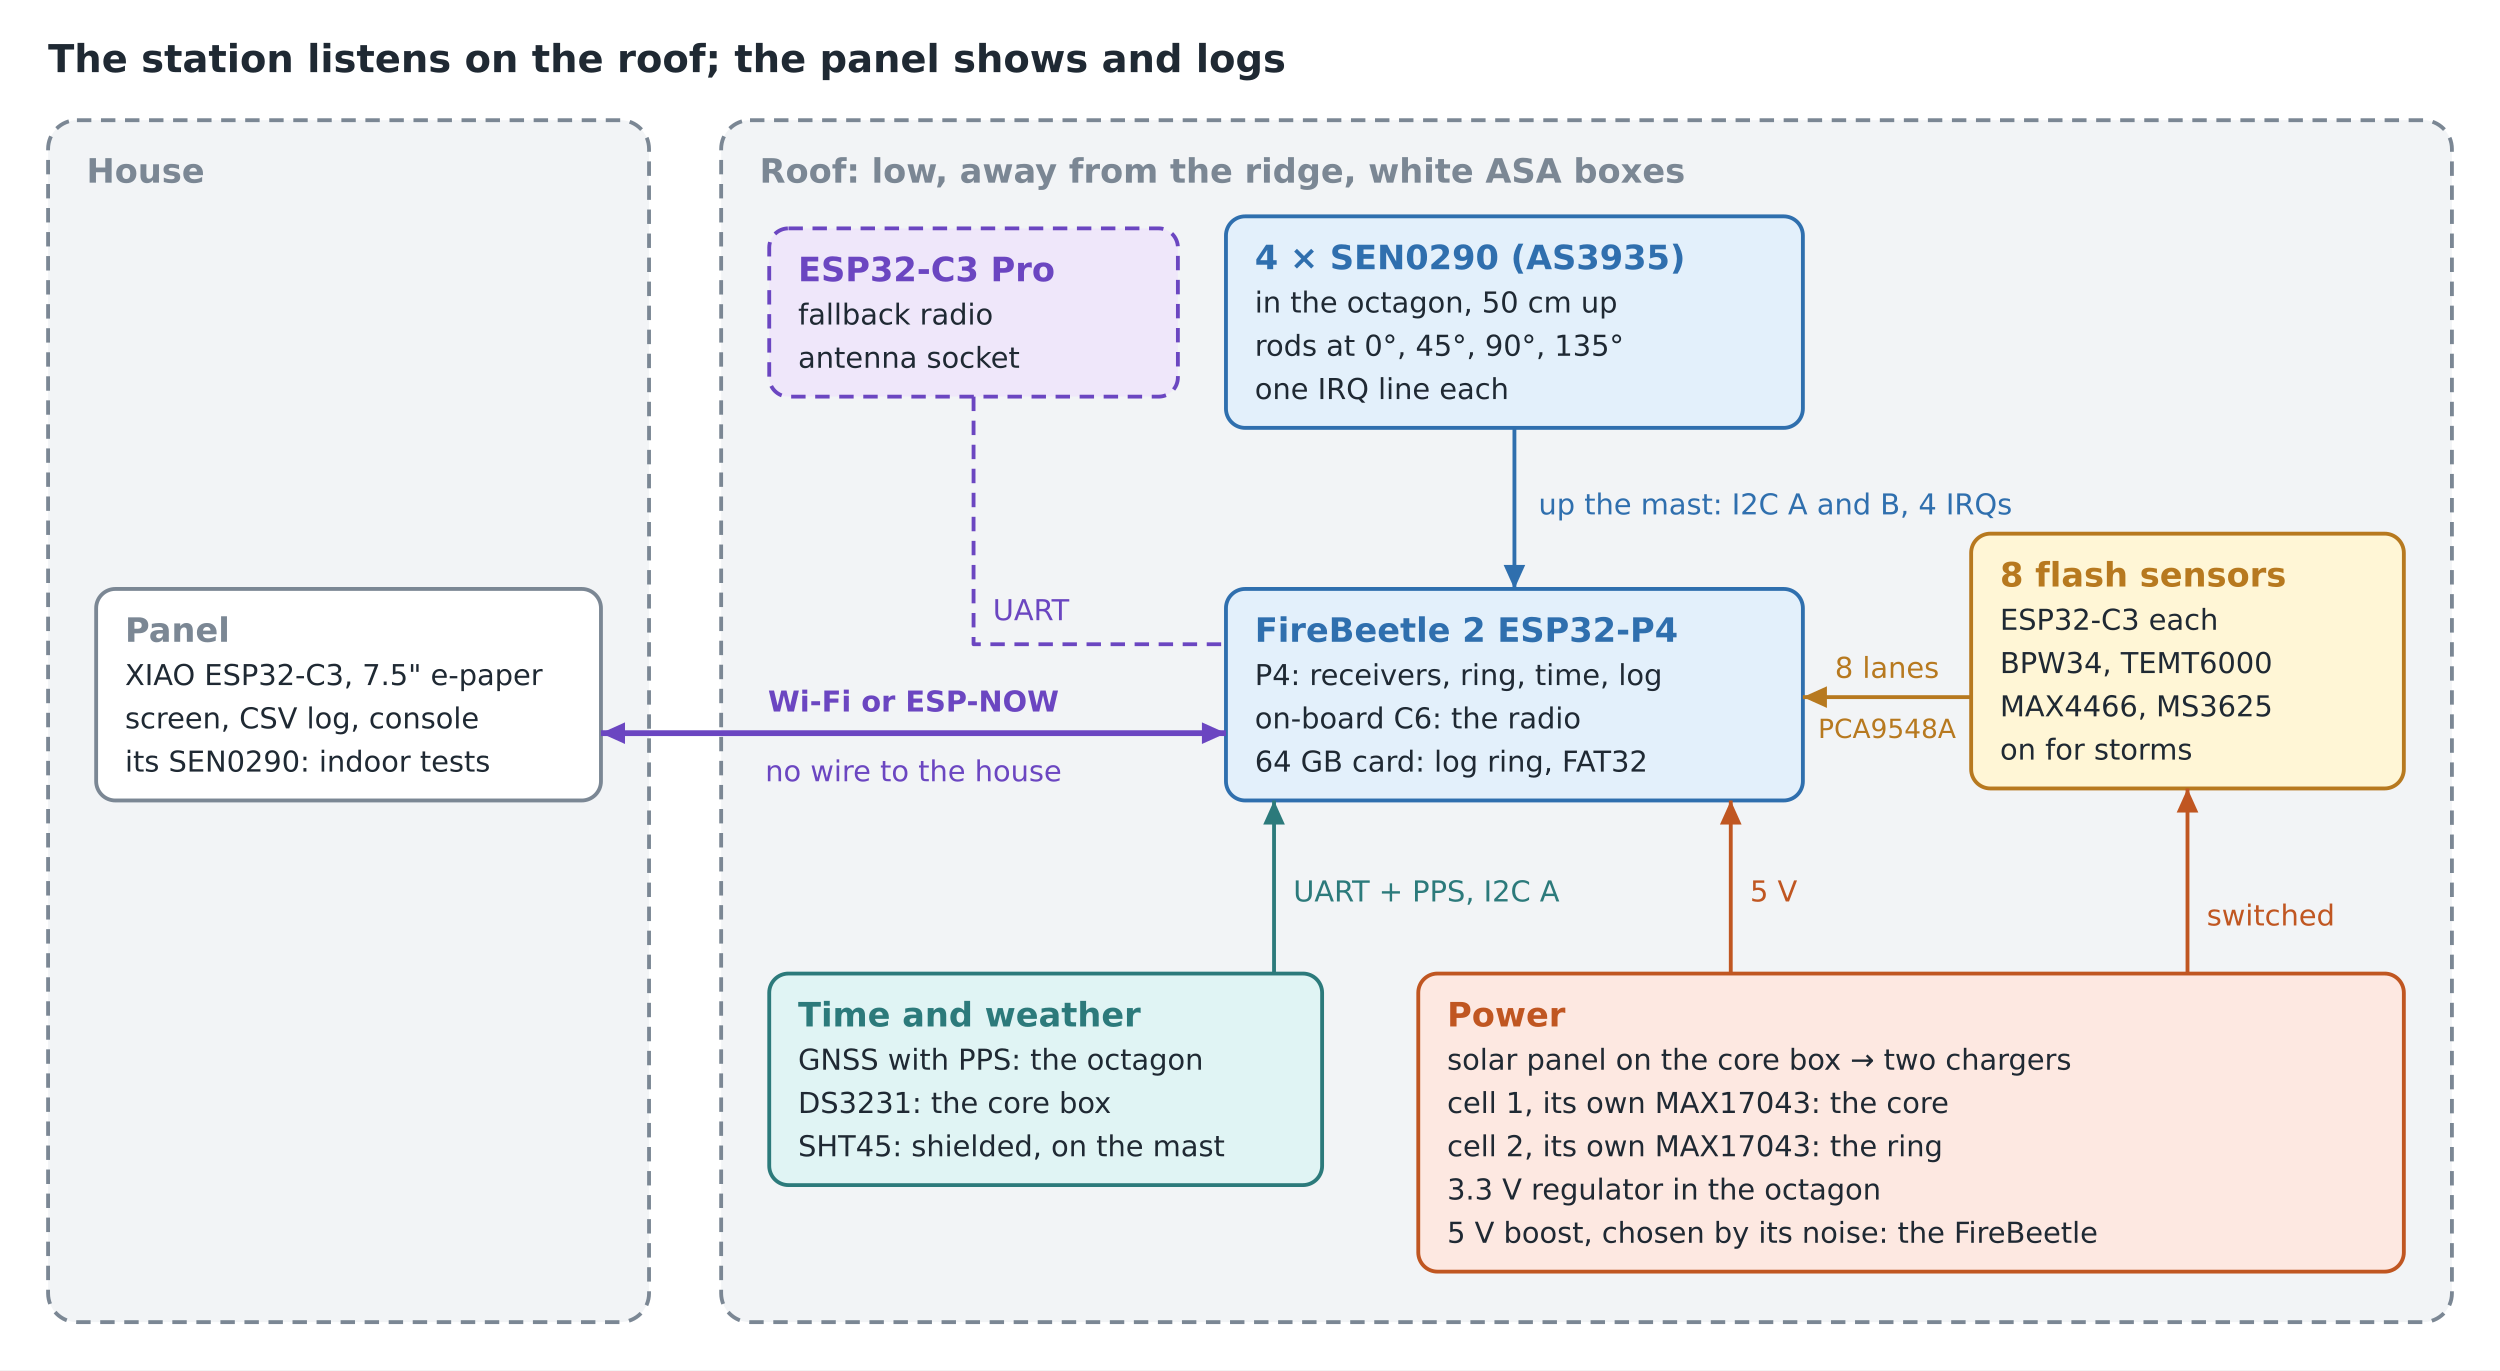
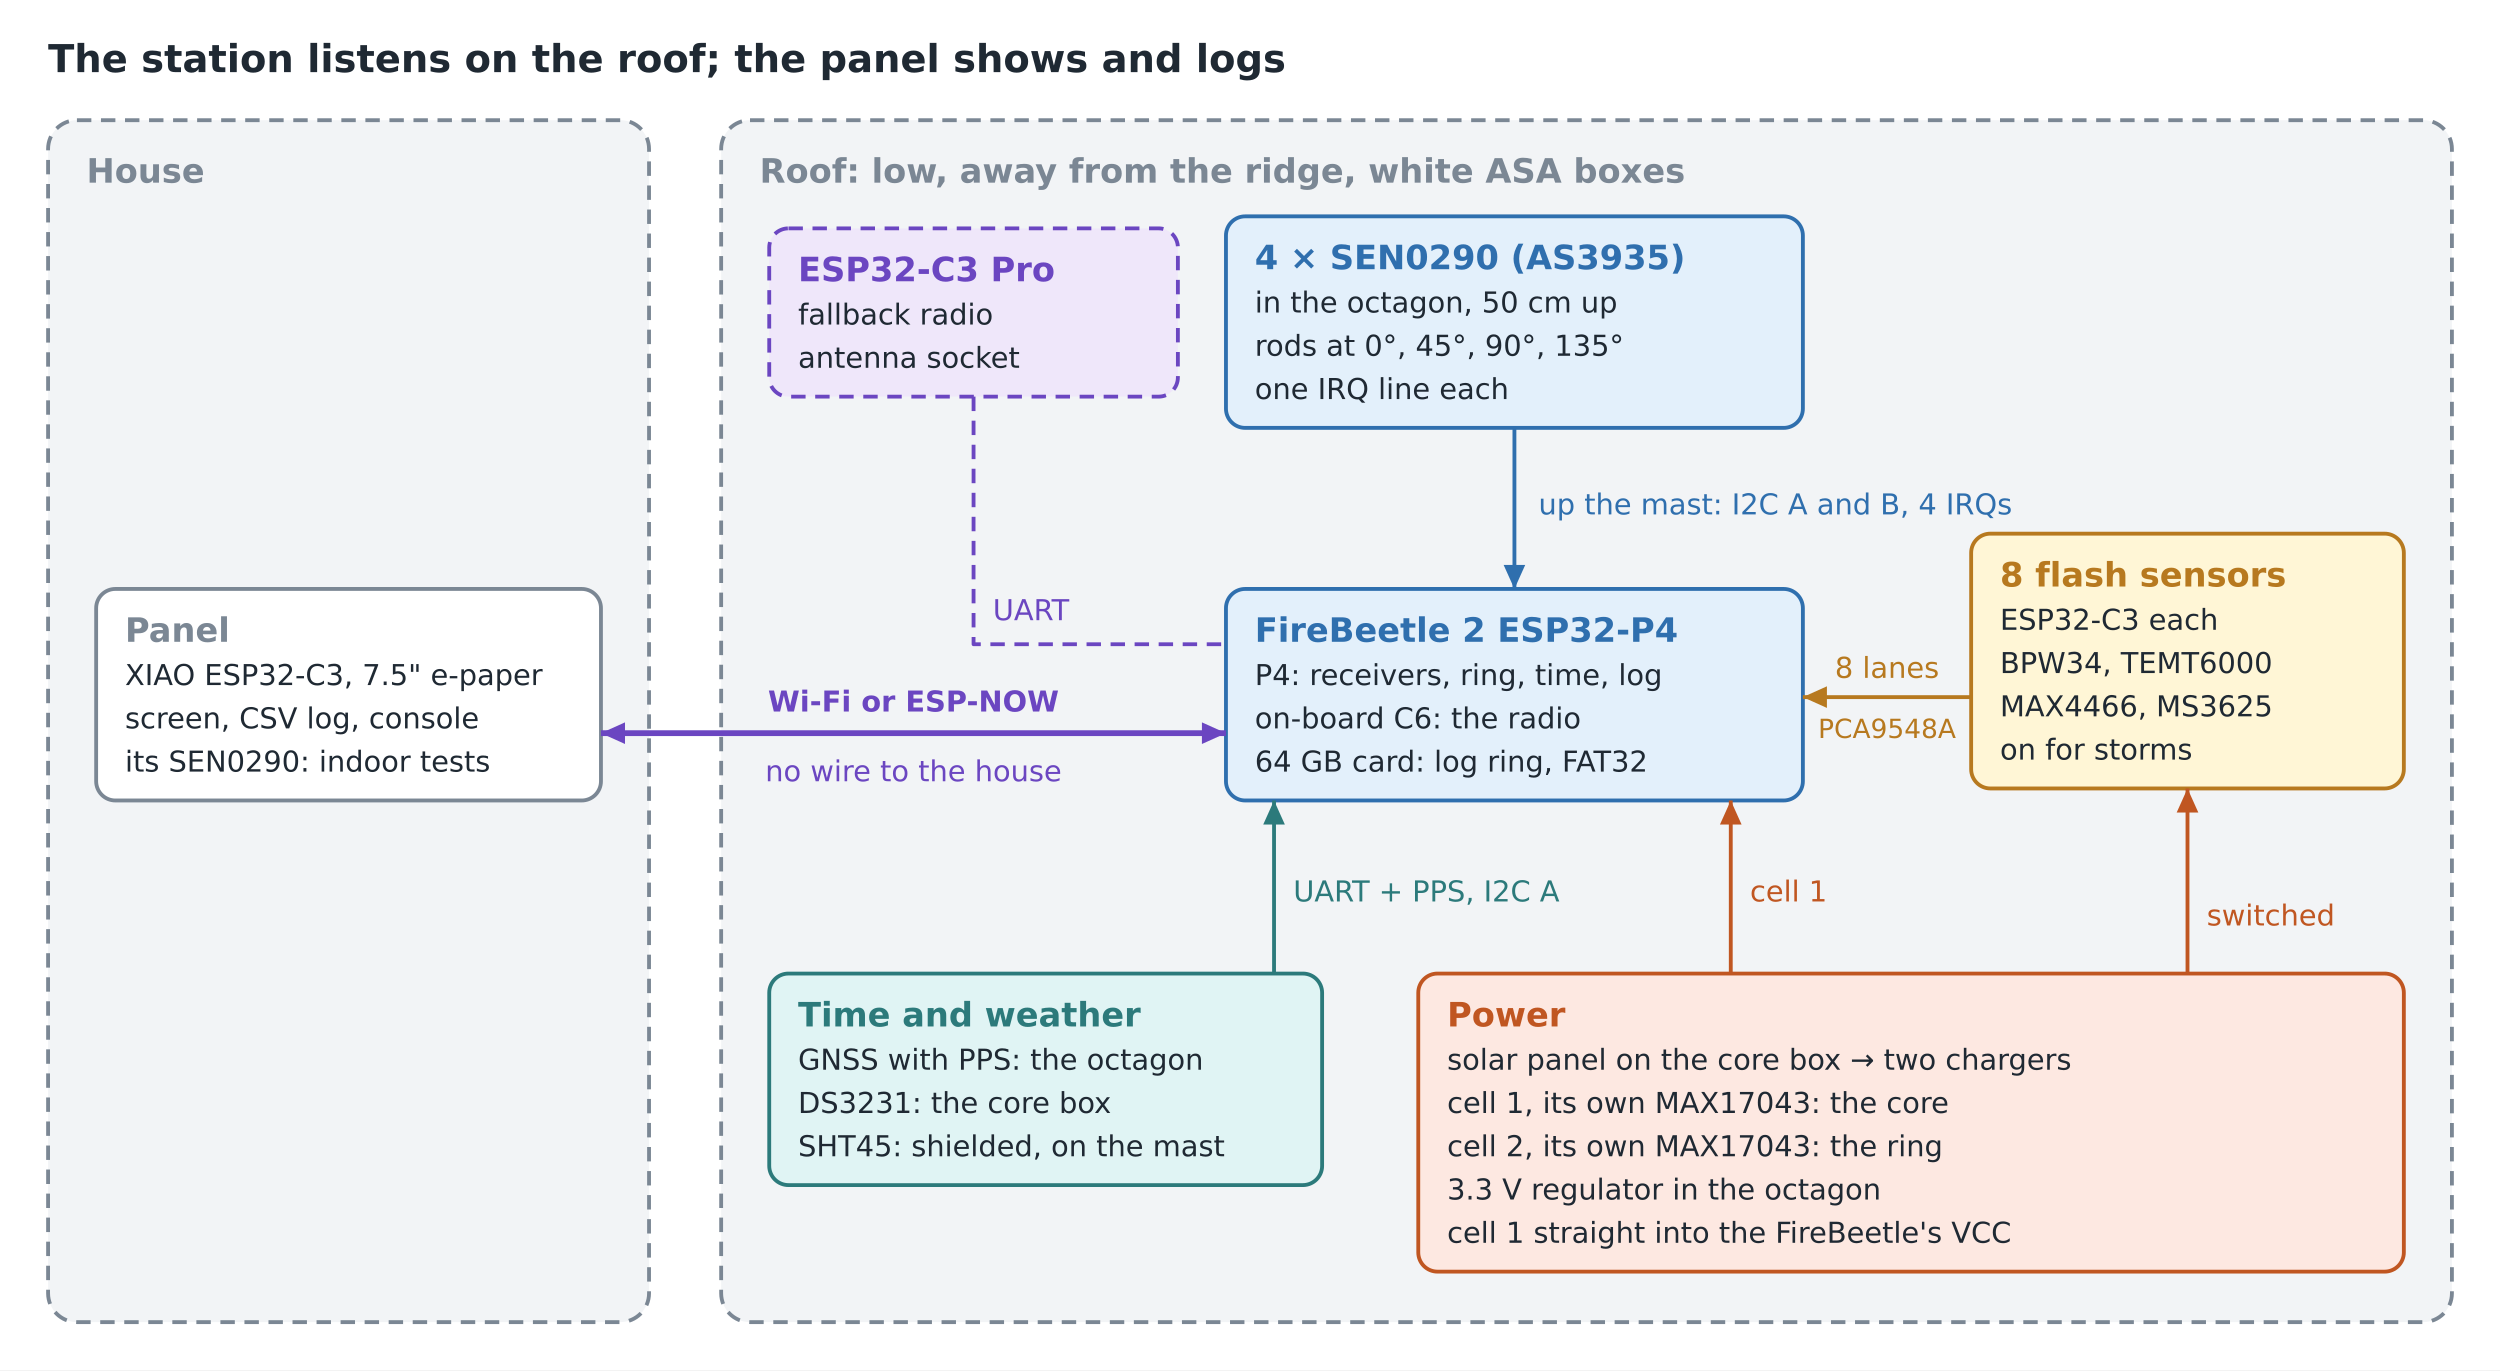
<svg xmlns="http://www.w3.org/2000/svg" width="1040" height="570" viewBox="0 0 1040 570" font-family="DejaVu Sans, Verdana, sans-serif">
  <rect width="1040" height="570" fill="#ffffff" />
  <text x="20.0" y="30.0" font-size="16" font-weight="bold" text-anchor="start" fill="#1f2933">The station listens on the roof; the panel shows and logs</text>
  <rect x="20.0" y="50.0" width="250.0" height="500.0" rx="12" fill="#f2f4f6" stroke="#7b8794" stroke-width="1.6" stroke-dasharray="6 4" />
  <text x="36.0" y="76.0" font-size="14" font-weight="bold" text-anchor="start" fill="#7b8794">House</text>
  <rect x="40.0" y="245.0" width="210.0" height="88.0" rx="8" fill="#ffffff" stroke="#7b8794" stroke-width="1.6" />
  <text x="52.0" y="267.0" font-size="14" font-weight="bold" text-anchor="start" fill="#7b8794">Panel</text>
  <text x="52.0" y="285.0" font-size="12" text-anchor="start" fill="#1f2933">XIAO ESP32-C3, 7.5" e-paper</text>
  <text x="52.0" y="303.0" font-size="12" text-anchor="start" fill="#1f2933">screen, CSV log, console</text>
  <text x="52.0" y="321.0" font-size="12" text-anchor="start" fill="#1f2933">its SEN0290: indoor tests</text>
  <rect x="300.0" y="50.0" width="720.0" height="500.0" rx="12" fill="#f2f4f6" stroke="#7b8794" stroke-width="1.6" stroke-dasharray="6 4" />
  <text x="316.0" y="76.0" font-size="14" font-weight="bold" text-anchor="start" fill="#7b8794">Roof: low, away from the ridge, white ASA boxes</text>
  <rect x="320.0" y="95.0" width="170.0" height="70.0" rx="8" fill="#efe7fa" stroke="#6b46c1" stroke-width="1.6" stroke-dasharray="6 4" />
  <text x="332.0" y="117.0" font-size="14" font-weight="bold" text-anchor="start" fill="#6b46c1">ESP32-C3 Pro</text>
  <text x="332.0" y="135.0" font-size="12" text-anchor="start" fill="#1f2933">fallback radio</text>
  <text x="332.0" y="153.0" font-size="12" text-anchor="start" fill="#1f2933">antenna socket</text>
  <rect x="510.0" y="90.0" width="240.0" height="88.0" rx="8" fill="#e3f0fb" stroke="#2f6fae" stroke-width="1.6" />
  <text x="522.0" y="112.0" font-size="14" font-weight="bold" text-anchor="start" fill="#2f6fae">4 × SEN0290 (AS3935)</text>
  <text x="522.0" y="130.0" font-size="12" text-anchor="start" fill="#1f2933">in the octagon, 50 cm up</text>
  <text x="522.0" y="148.0" font-size="12" text-anchor="start" fill="#1f2933">rods at 0°, 45°, 90°, 135°</text>
  <text x="522.0" y="166.0" font-size="12" text-anchor="start" fill="#1f2933">one IRQ line each</text>
  <rect x="510.0" y="245.0" width="240.0" height="88.0" rx="8" fill="#e3f0fb" stroke="#2f6fae" stroke-width="1.6" />
  <text x="522.0" y="267.0" font-size="14" font-weight="bold" text-anchor="start" fill="#2f6fae">FireBeetle 2 ESP32-P4</text>
  <text x="522.0" y="285.0" font-size="12" text-anchor="start" fill="#1f2933">P4: receivers, ring, time, log</text>
  <text x="522.0" y="303.0" font-size="12" text-anchor="start" fill="#1f2933">on-board C6: the radio</text>
  <text x="522.0" y="321.0" font-size="12" text-anchor="start" fill="#1f2933">64 GB card: log ring, FAT32</text>
  <rect x="820.0" y="222.0" width="180.0" height="106.0" rx="8" fill="#fff6d6" stroke="#b7791f" stroke-width="1.6" />
  <text x="832.0" y="244.0" font-size="14" font-weight="bold" text-anchor="start" fill="#b7791f">8 flash sensors</text>
  <text x="832.0" y="262.0" font-size="12" text-anchor="start" fill="#1f2933">ESP32-C3 each</text>
  <text x="832.0" y="280.0" font-size="12" text-anchor="start" fill="#1f2933">BPW34, TEMT6000</text>
  <text x="832.0" y="298.0" font-size="12" text-anchor="start" fill="#1f2933">MAX4466, MS3625</text>
  <text x="832.0" y="316.0" font-size="12" text-anchor="start" fill="#1f2933">on for storms</text>
  <rect x="320.0" y="405.0" width="230.0" height="88.0" rx="8" fill="#e0f4f4" stroke="#2c7a7b" stroke-width="1.6" />
  <text x="332.0" y="427.0" font-size="14" font-weight="bold" text-anchor="start" fill="#2c7a7b">Time and weather</text>
  <text x="332.0" y="445.0" font-size="12" text-anchor="start" fill="#1f2933">GNSS with PPS: the octagon</text>
  <text x="332.0" y="463.0" font-size="12" text-anchor="start" fill="#1f2933">DS3231: the core box</text>
  <text x="332.0" y="481.0" font-size="12" text-anchor="start" fill="#1f2933">SHT45: shielded, on the mast</text>
  <rect x="590.0" y="405.0" width="410.0" height="124.0" rx="8" fill="#fde8e1" stroke="#c05621" stroke-width="1.6" />
  <text x="602.0" y="427.0" font-size="14" font-weight="bold" text-anchor="start" fill="#c05621">Power</text>
  <text x="602.0" y="445.0" font-size="12" text-anchor="start" fill="#1f2933">solar panel on the core box → two chargers</text>
  <text x="602.0" y="463.0" font-size="12" text-anchor="start" fill="#1f2933">cell 1, its own MAX17043: the core</text>
  <text x="602.0" y="481.0" font-size="12" text-anchor="start" fill="#1f2933">cell 2, its own MAX17043: the ring</text>
  <text x="602.0" y="499.0" font-size="12" text-anchor="start" fill="#1f2933">3.3 V regulator in the octagon</text>
-   <text x="602.0" y="517.0" font-size="12" text-anchor="start" fill="#1f2933">5 V boost, chosen by its noise: the FireBeetle</text>
+   <text x="602.0" y="517.0" font-size="12" text-anchor="start" fill="#1f2933">cell 1 straight into the FireBeetle's VCC</text>
  <polyline points="630.0,178.0 630.0,245.0" fill="none" stroke="#2f6fae" stroke-width="1.6" stroke-linejoin="round" />
  <polygon points="630.0,245.0 634.5,235.0 625.5,235.0" fill="#2f6fae" />
  <text x="640.0" y="214.0" font-size="12" text-anchor="start" fill="#2f6fae">up the mast: I2C A and B, 4 IRQs</text>
  <polyline points="405.0,165.0 405.0,268.0 510.0,268.0" fill="none" stroke="#6b46c1" stroke-width="1.6" stroke-linejoin="round" stroke-dasharray="6 4" />
  <text x="413.0" y="258.0" font-size="12" text-anchor="start" fill="#6b46c1">UART</text>
  <polyline points="250.0,305.0 510.0,305.0" fill="none" stroke="#6b46c1" stroke-width="2.4" stroke-linejoin="round" />
  <polygon points="510.0,305.0 500.0,300.5 500.0,309.5" fill="#6b46c1" />
  <polygon points="250.0,305.0 260.0,309.5 260.0,300.5" fill="#6b46c1" />
  <text x="380.0" y="296.0" font-size="12" font-weight="bold" text-anchor="middle" fill="#6b46c1">Wi-Fi or ESP-NOW</text>
  <text x="380.0" y="325.0" font-size="12" text-anchor="middle" fill="#6b46c1">no wire to the house</text>
  <polyline points="820.0,290.0 750.0,290.0" fill="none" stroke="#b7791f" stroke-width="1.6" stroke-linejoin="round" />
  <polygon points="750.0,290.0 760.0,294.5 760.0,285.5" fill="#b7791f" />
  <text x="785.0" y="282.0" font-size="12" text-anchor="middle" fill="#b7791f">8 lanes</text>
  <text x="785.0" y="307.0" font-size="11" text-anchor="middle" fill="#b7791f">PCA9548A</text>
  <polyline points="530.0,405.0 530.0,333.0" fill="none" stroke="#2c7a7b" stroke-width="1.6" stroke-linejoin="round" />
  <polygon points="530.0,333.0 525.5,343.0 534.5,343.0" fill="#2c7a7b" />
  <text x="538.0" y="375.0" font-size="12" text-anchor="start" fill="#2c7a7b">UART + PPS, I2C A</text>
  <polyline points="720.0,405.0 720.0,333.0" fill="none" stroke="#c05621" stroke-width="1.6" stroke-linejoin="round" />
  <polygon points="720.0,333.0 715.5,343.0 724.5,343.0" fill="#c05621" />
-   <text x="728.0" y="375.0" font-size="12" text-anchor="start" fill="#c05621">5 V</text>
+   <text x="728.0" y="375.0" font-size="12" text-anchor="start" fill="#c05621">cell 1</text>
  <polyline points="910.0,405.0 910.0,328.0" fill="none" stroke="#c05621" stroke-width="1.6" stroke-linejoin="round" />
  <polygon points="910.0,328.0 905.5,338.0 914.5,338.0" fill="#c05621" />
  <text x="918.0" y="385.0" font-size="12" text-anchor="start" fill="#c05621">switched</text>
</svg>
